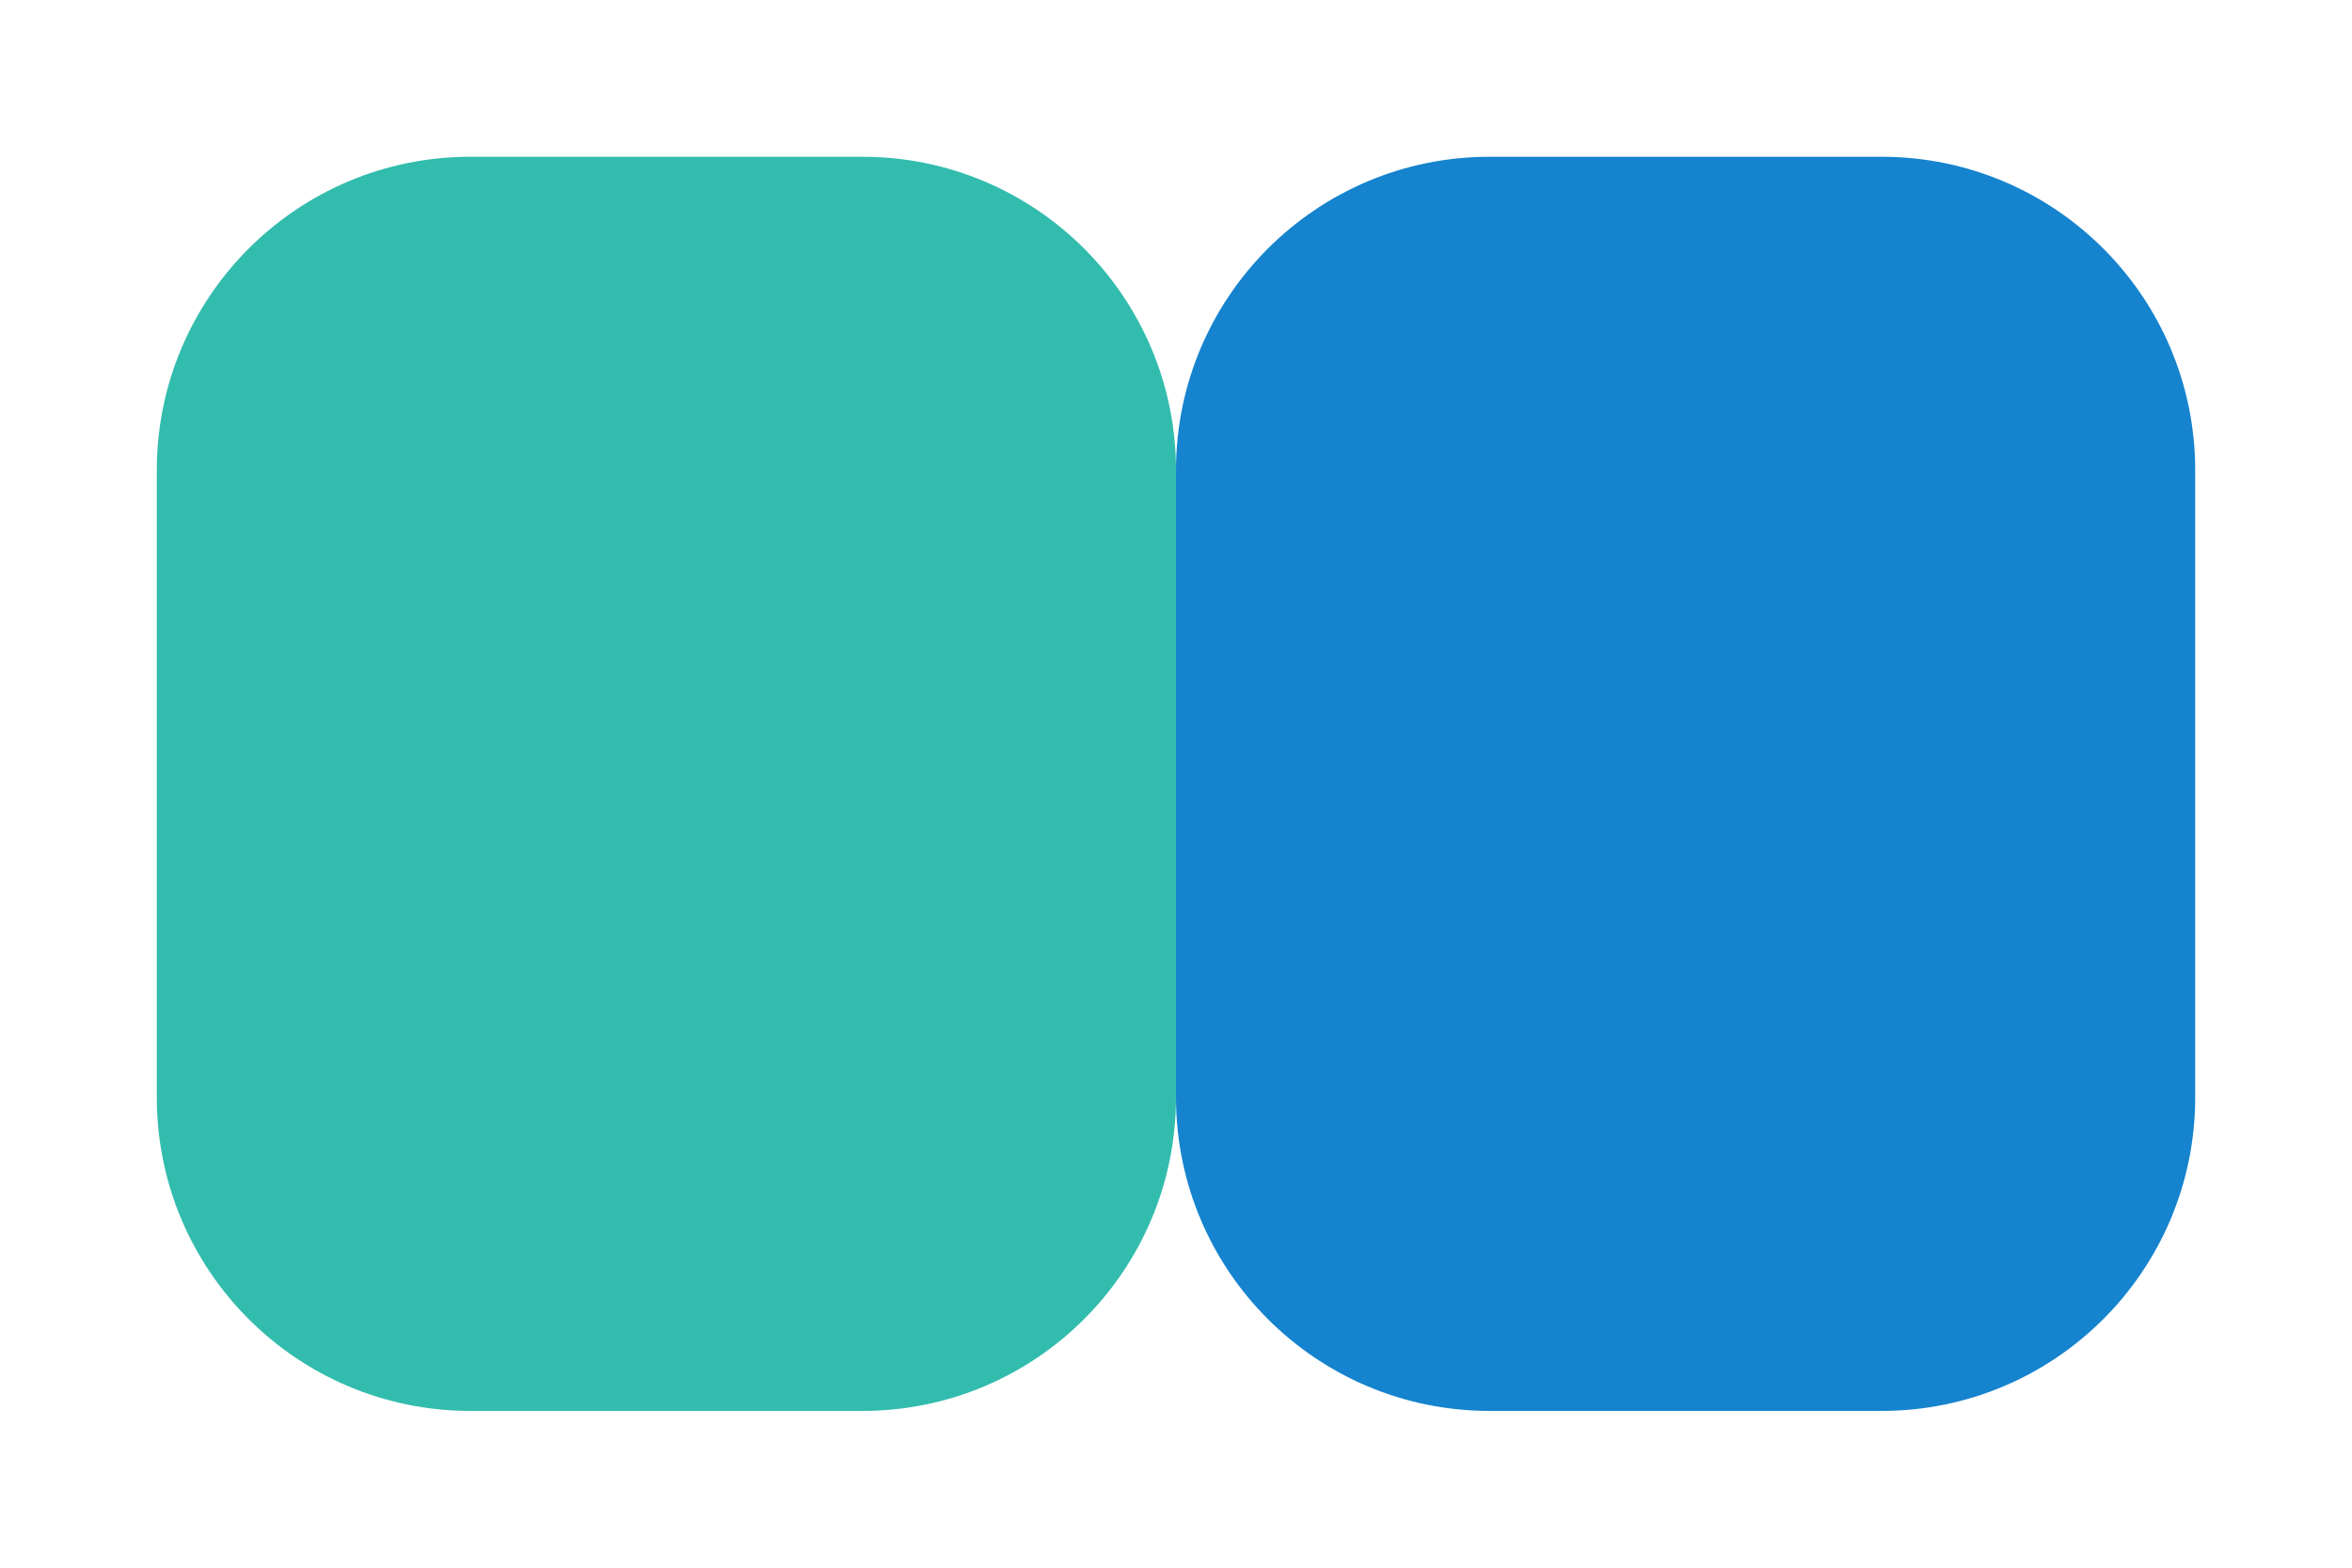
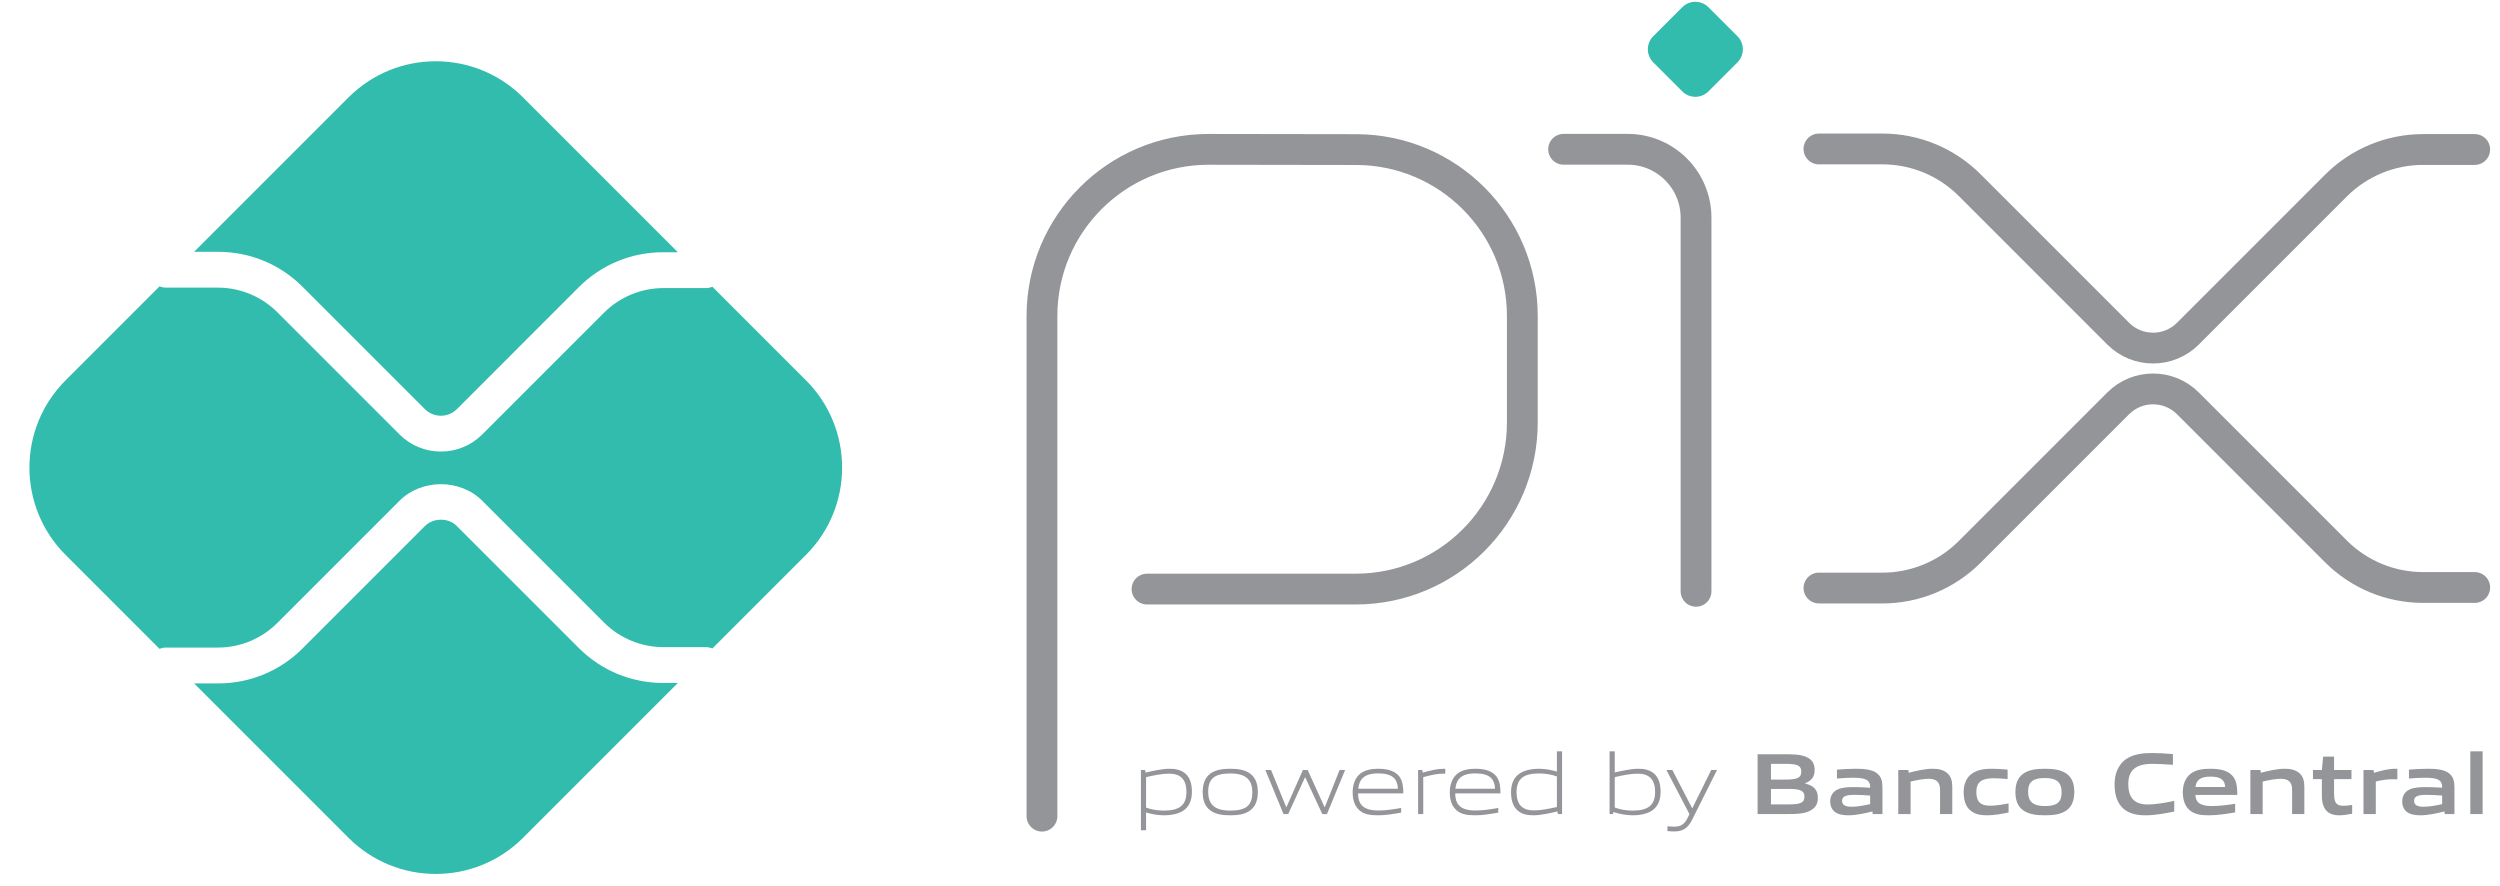
- <svg xmlns="http://www.w3.org/2000/svg" width="120" height="80" viewBox="0 0 120 80">
-   <rect x="8" y="8" width="52" height="64" rx="16" fill="#32BCAD" />
-   <rect x="60" y="8" width="52" height="64" rx="16" fill="#1583CE" />
+ <svg xmlns="http://www.w3.org/2000/svg" height="886" viewBox="-1.165 -.174 238.183 85.602" width="2500">
+   <path d="m97.827 78.68v-48.324c0-8.892 7.208-16.1 16.1-16.1l14.268.022c8.865.018 16.043 7.21 16.043 16.076v10.286c0 8.891-7.208 16.1-16.1 16.1h-20.161m40.248-42.49h6.19a6.607 6.607 0 0 1 6.606 6.607v36.099" style="fill:none;stroke:#939598;stroke-width:2.976;stroke-linecap:round;stroke-linejoin:round;stroke-miterlimit:10" />
+   <path d="m159.695 8.657-2.807-2.807a1.783 1.783 0 0 1 0-2.522l2.805-2.805a1.786 1.786 0 0 1 2.525 0l2.805 2.805a1.783 1.783 0 0 1 0 2.522l-2.806 2.807a1.783 1.783 0 0 1 -2.522 0" fill="#32bcad" />
+   <path d="m172.895 14.218h6.138c3.158 0 6.186 1.254 8.419 3.487l14.356 14.356a4.762 4.762 0 0 0 6.735 0l14.304-14.304a11.906 11.906 0 0 1 8.418-3.487h4.99m-63.36 42.37h6.138c3.158 0 6.186-1.255 8.419-3.487l14.356-14.357a4.762 4.762 0 0 1 6.735 0l14.304 14.304a11.906 11.906 0 0 0 8.418 3.487h4.99" style="fill:none;stroke:#939598;stroke-width:2.976;stroke-linecap:round;stroke-linejoin:round;stroke-miterlimit:10" />
+   <path d="m61.233 65.811c-3.08 0-5.977-1.2-8.156-3.376l-11.777-11.778c-.827-.829-2.268-.826-3.094 0l-11.82 11.82a11.463 11.463 0 0 1 -8.156 3.377h-2.321l14.916 14.916c4.658 4.658 12.21 4.658 16.869 0l14.958-14.96zm-43.003-41.656c3.08 0 5.977 1.199 8.156 3.376l11.82 11.822a2.19 2.19 0 0 0 3.094 0l11.777-11.779a11.463 11.463 0 0 1 8.156-3.376h1.419l-14.958-14.959c-4.659-4.658-12.211-4.658-16.87 0l-14.914 14.916z" fill="#32bcad" />
+   <path d="m75.024 36.57-9.039-9.04c-.199.08-.414.13-.642.13h-4.11a8.123 8.123 0 0 0 -5.706 2.365l-11.776 11.775a5.637 5.637 0 0 1 -3.997 1.654 5.637 5.637 0 0 1 -3.997-1.653l-11.821-11.82a8.121 8.121 0 0 0 -5.706-2.365h-5.054c-.215 0-.417-.05-.607-.122l-9.075 9.076c-4.659 4.658-4.659 12.21 0 16.87l9.075 9.074c.19-.072.392-.122.607-.122h5.054a8.122 8.122 0 0 0 5.706-2.364l11.82-11.82c2.136-2.135 5.86-2.136 7.995 0l11.776 11.776a8.123 8.123 0 0 0 5.706 2.365h4.11c.228 0 .443.05.642.13l9.04-9.04c4.658-4.658 4.658-12.21 0-16.87" fill="#32bcad" />
+   <path d="m110.097 74.573c-.667 0-1.444.16-2.212.337v2.945c.532.194 1.14.288 1.722.288 1.477 0 2.177-.498 2.177-1.8 0-1.222-.573-1.77-1.687-1.77m-2.71 5.468v-5.823h.406l.042.253c.683-.16 1.628-.371 2.304-.371.549 0 1.072.084 1.51.438.507.415.667 1.08.667 1.806 0 .76-.253 1.478-.945 1.874-.481.27-1.13.38-1.713.38-.6 0-1.173-.093-1.773-.27v1.713zm8.637-5.486c-1.477 0-2.136.465-2.136 1.764 0 1.258.65 1.823 2.136 1.823 1.468 0 2.126-.456 2.126-1.755 0-1.258-.65-1.832-2.126-1.832m1.898 3.587c-.49.354-1.147.456-1.898.456-.768 0-1.427-.11-1.908-.456-.54-.38-.76-1.004-.76-1.788 0-.778.22-1.41.76-1.799.481-.345 1.14-.455 1.908-.455.759 0 1.409.11 1.898.455.55.39.76 1.021.76 1.789 0 .786-.22 1.419-.76 1.798m6.992.338-1.646-3.536h-.034l-1.62 3.536h-.448l-1.755-4.262h.549l1.46 3.578h.034l1.586-3.578h.455l1.63 3.578h.033l1.427-3.578h.531l-1.755 4.262zm5.386-3.933c-1.367 0-1.832.607-1.916 1.486h3.832c-.042-.97-.54-1.486-1.916-1.486m-.017 4.05c-.82 0-1.35-.117-1.772-.472-.498-.43-.667-1.054-.667-1.772 0-.683.228-1.409.793-1.823.473-.329 1.055-.43 1.663-.43.549 0 1.181.059 1.704.414.617.413.735 1.14.735 1.966h-4.372c.017.877.304 1.654 1.958 1.654.785 0 1.52-.127 2.203-.245v.447c-.71.127-1.494.262-2.245.262m3.885-.118v-4.262h.405l.042.253c.903-.227 1.325-.371 2.119-.371h.059v.473h-.119c-.666 0-1.071.092-2.008.337v3.57zm5.517-3.933c-1.367 0-1.831.607-1.916 1.486h3.832c-.042-.97-.54-1.486-1.916-1.486m-.017 4.05c-.819 0-1.35-.117-1.772-.472-.499-.43-.667-1.054-.667-1.772 0-.683.228-1.409.793-1.823.473-.329 1.055-.43 1.663-.43.549 0 1.182.059 1.704.414.617.413.735 1.14.735 1.966h-4.372c.017.877.304 1.654 1.958 1.654.785 0 1.519-.127 2.203-.245v.447c-.71.127-1.494.262-2.245.262m7.911-3.755a5.112 5.112 0 0 0 -1.722-.288c-1.476 0-2.177.499-2.177 1.798 0 1.232.574 1.772 1.687 1.772.667 0 1.444-.16 2.212-.33zm.093 3.637-.042-.254c-.684.16-1.63.372-2.305.372-.548 0-1.071-.076-1.51-.439-.507-.414-.667-1.08-.667-1.806 0-.76.253-1.477.945-1.865.481-.279 1.131-.388 1.722-.388.59 0 1.165.101 1.764.27v-1.95h.498v6.06zm7.706-3.907c-.667 0-1.443.16-2.211.337v2.937c.54.202 1.14.296 1.722.296 1.476 0 2.177-.498 2.177-1.8 0-1.222-.574-1.77-1.688-1.77m1.274 3.645c-.48.27-1.13.38-1.713.38a6.07 6.07 0 0 1 -1.907-.32l-.026.202h-.338v-6.06h.499v2.034c.683-.151 1.603-.354 2.253-.354.55 0 1.072.084 1.51.438.507.415.667 1.08.667 1.806 0 .76-.253 1.478-.945 1.874m1.606 1.899v-.464c.245.025.473.043.634.043.616 0 .987-.178 1.333-.879l.16-.337-2.228-4.262h.574l1.908 3.68h.033l1.815-3.68h.565l-2.397 4.785c-.438.87-.911 1.156-1.78 1.156-.195 0-.405-.016-.617-.042m11.657-4.067h-1.654v1.494h1.662c1.14 0 1.57-.128 1.57-.752 0-.667-.59-.743-1.578-.743m-.303-2.422h-1.35v1.519h1.358c1.122 0 1.57-.135 1.57-.768 0-.674-.566-.751-1.578-.751m2.565 4.448c-.608.388-1.342.405-2.684.405h-2.523v-5.781h2.464c1.156 0 1.865.016 2.456.371.422.254.59.642.59 1.148 0 .607-.252 1.013-.911 1.283v.033c.743.17 1.224.55 1.224 1.368 0 .557-.202.92-.616 1.173m5.665-1.385a17.866 17.866 0 0 0 -1.536-.067c-.87 0-1.174.178-1.174.574 0 .371.254.574.92.574.557 0 1.224-.126 1.79-.254zm.253 1.79-.034-.254c-.726.178-1.57.372-2.312.372-.457 0-.946-.06-1.292-.313-.32-.227-.472-.599-.472-1.029 0-.482.21-.929.717-1.156.447-.211 1.047-.228 1.595-.228.447 0 1.046.025 1.545.06v-.077c0-.667-.44-.886-1.638-.886-.464 0-1.03.025-1.57.075v-.86c.6-.05 1.275-.084 1.832-.084.742 0 1.511.059 1.983.396.49.347.583.828.583 1.46v2.524zm6.501 0v-2.355c0-.776-.396-1.055-1.106-1.055-.522 0-1.18.135-1.738.27v3.14h-1.19v-4.262h.97l.043.27c.75-.194 1.587-.388 2.279-.388.523 0 1.055.075 1.46.439.337.304.464.725.464 1.333v2.608zm4.544.118c-.549 0-1.149-.076-1.587-.447-.523-.422-.675-1.089-.675-1.807 0-.675.22-1.409.869-1.822.532-.347 1.19-.422 1.874-.422.49 0 .97.034 1.502.084v.911c-.431-.041-.946-.075-1.359-.075-1.131 0-1.662.355-1.662 1.333 0 .92.396 1.317 1.324 1.317.54 0 1.174-.102 1.79-.22v.878c-.667.135-1.393.27-2.076.27m5.59-3.604c-1.13 0-1.628.355-1.628 1.325 0 .971.49 1.385 1.629 1.385 1.122 0 1.611-.347 1.611-1.317 0-.971-.48-1.393-1.611-1.393m2.042 3.157c-.523.354-1.207.447-2.042.447-.853 0-1.536-.102-2.05-.447-.592-.388-.803-1.03-.803-1.798s.211-1.418.802-1.806c.515-.346 1.198-.447 2.05-.447.845 0 1.52.101 2.043.447.59.388.793 1.038.793 1.797 0 .769-.21 1.419-.793 1.807m7.664.447c-.717 0-1.494-.118-2.076-.6-.692-.573-.903-1.46-.903-2.414 0-.851.27-1.864 1.173-2.455.7-.455 1.57-.548 2.447-.548.642 0 1.3.042 2.018.101v1.038a26.08 26.08 0 0 0 -1.967-.093c-1.646 0-2.346.625-2.346 1.957 0 1.36.65 1.968 1.865 1.968.793 0 1.68-.16 2.574-.347v1.03c-.895.178-1.832.363-2.785.363m6.282-3.738c-.988 0-1.368.354-1.444 1.004h2.87c-.034-.692-.44-1.005-1.426-1.005m-.178 3.739c-.7 0-1.333-.084-1.806-.473-.506-.421-.684-1.055-.684-1.78 0-.65.212-1.376.803-1.798.522-.371 1.19-.447 1.865-.447.607 0 1.325.067 1.848.43.684.481.743 1.224.75 2.102h-4.05c.025.65.371 1.072 1.57 1.072.742 0 1.57-.11 2.27-.22v.836c-.819.135-1.713.278-2.566.278m8.071-.118v-2.355c0-.776-.396-1.055-1.105-1.055-.524 0-1.181.135-1.739.27v3.14h-1.19v-4.262h.97l.043.27c.75-.194 1.587-.388 2.279-.388.523 0 1.055.075 1.46.439.337.304.464.725.464 1.333v2.608zm4.569.118c-.574 0-1.097-.16-1.384-.608-.21-.304-.312-.716-.312-1.29v-1.596h-.861v-.886h.86l.128-1.292h1.054v1.292h1.68v.886h-1.68v1.367c0 .33.025.608.118.81.127.287.405.397.777.397.278 0 .616-.042.852-.084v.852c-.388.076-.836.152-1.232.152m2.326-.118v-4.262h.97l.043.27c.785-.22 1.367-.388 2.11-.388.033 0 .084 0 .151.008v1.013c-.135-.008-.295-.008-.413-.008-.583 0-1.021.067-1.672.22v3.147zm7.6-1.79a17.86 17.86 0 0 0 -1.536-.067c-.869 0-1.173.178-1.173.574 0 .371.253.574.92.574.557 0 1.224-.126 1.79-.254zm.253 1.79-.033-.254c-.726.178-1.57.372-2.313.372-.456 0-.945-.06-1.291-.313-.32-.227-.473-.599-.473-1.029 0-.482.212-.929.718-1.156.447-.211 1.046-.228 1.595-.228.447 0 1.046.025 1.544.06v-.077c0-.667-.439-.886-1.637-.886-.464 0-1.03.025-1.57.075v-.86c.599-.05 1.275-.084 1.832-.084.742 0 1.51.059 1.983.396.49.347.582.828.582 1.46v2.524zm2.468-6.06h1.19v6.06h-1.19z" fill="#939598" />
</svg>
